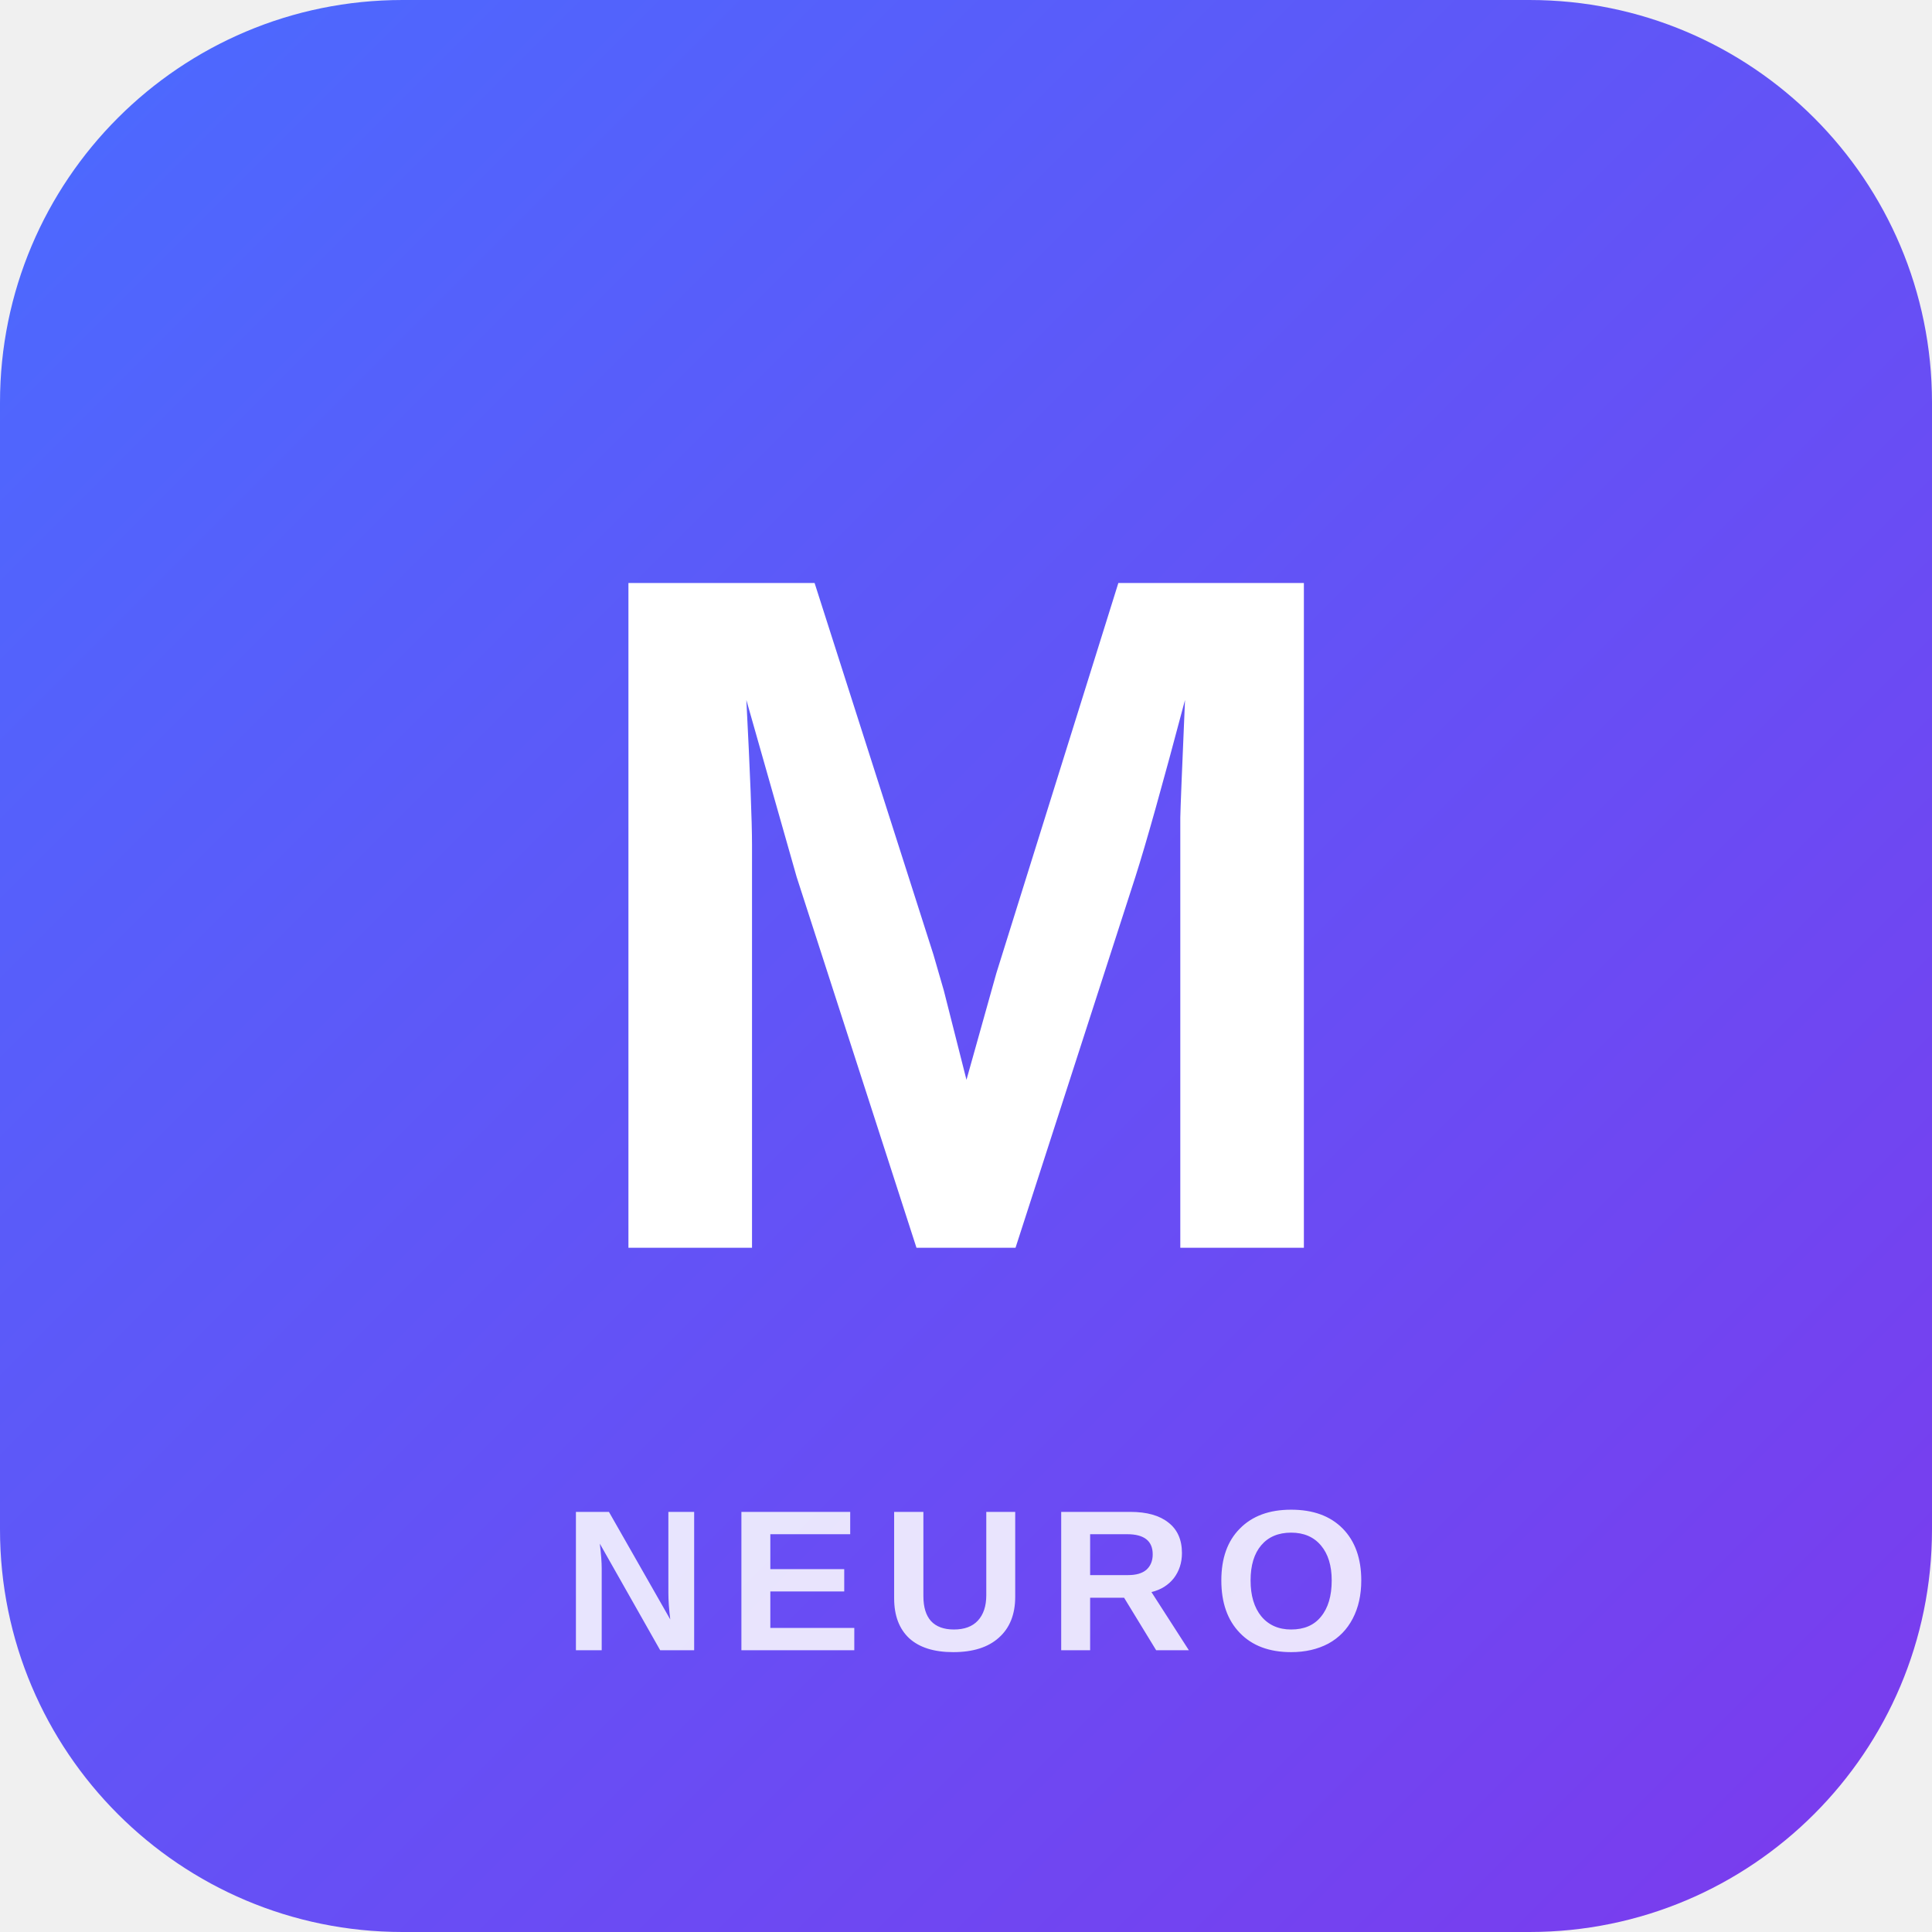
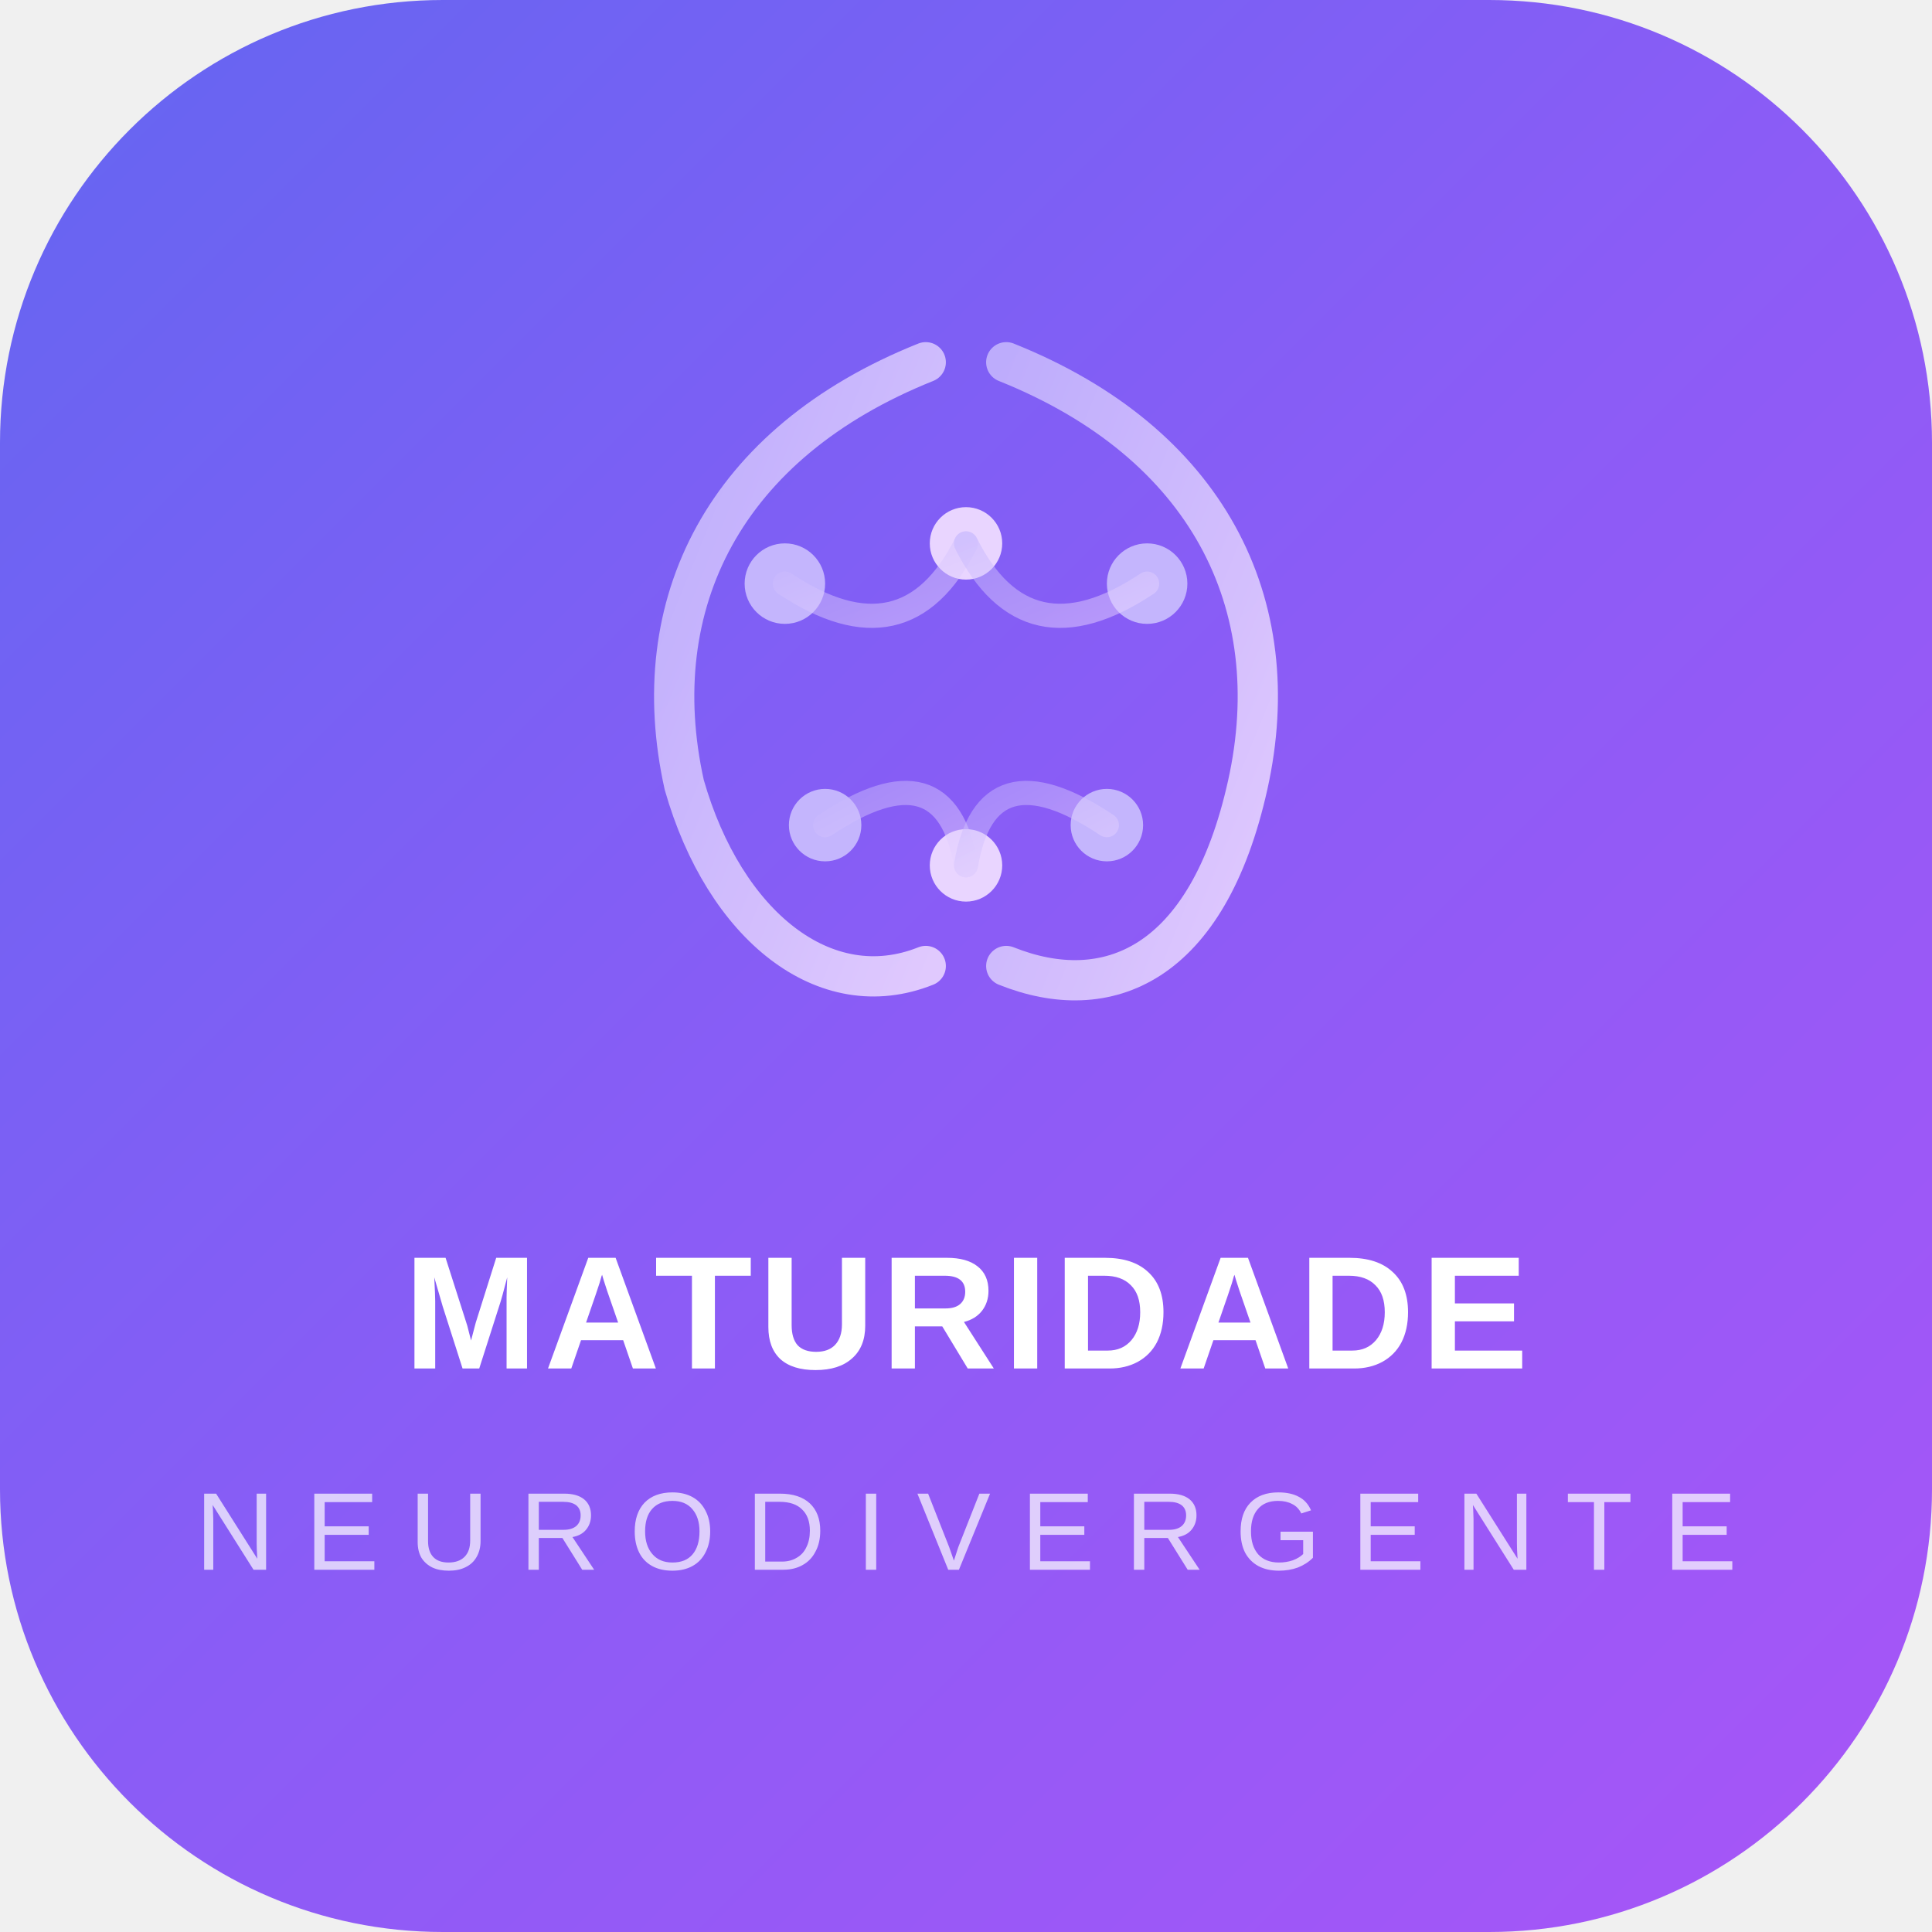
<svg xmlns="http://www.w3.org/2000/svg" width="96" height="96" viewBox="0 0 96 96">
  <defs>
    <linearGradient id="bg" x1="0%" y1="0%" x2="100%" y2="100%">
-       <stop offset="0%" style="stop-color:#4a6bff" />
-       <stop offset="100%" style="stop-color:#7c3aed" />
+       <stop offset="0%" style="stop-color:#6366f1" />
+       <stop offset="50%" style="stop-color:#8b5cf6" />
+       <stop offset="100%" style="stop-color:#a855f7" />
+     </linearGradient>
+     <linearGradient id="brain" x1="0%" y1="0%" x2="100%" y2="100%">
+       <stop offset="0%" style="stop-color:#c4b5fd" />
+       <stop offset="100%" style="stop-color:#e9d5ff" />
    </linearGradient>
  </defs>
-   <rect width="96" height="96" rx="20" fill="url(#bg)" />
-   <text x="48" y="62" font-family="Arial, sans-serif" font-size="48" font-weight="900" fill="white" text-anchor="middle" letter-spacing="-2">M</text>
-   <text x="48" y="82" font-family="Arial, sans-serif" font-size="10" font-weight="700" fill="rgba(255,255,255,0.85)" text-anchor="middle" letter-spacing="1">NEURO</text>
+   <rect width="96" height="96" rx="22" fill="url(#bg)" />
+   <g transform="translate(48, 34)" fill="none" stroke="url(#brain)" stroke-width="2" stroke-linecap="round">
+     <path d="M-2,-16 C-12,-12 -16,-4 -14,5 C-12,12 -7,16 -2,14" opacity="0.9" />
+     <path d="M2,-16 C12,-12 16,-4 14,5 C12,14 7,16 2,14" opacity="0.9" />
+     <path d="M0,-12 L0,12" stroke-width="1.2" opacity="0.4" />
+     <circle cx="-9" cy="-5" r="2" fill="#c4b5fd" stroke="none" />
+     <circle cx="9" cy="-5" r="2" fill="#c4b5fd" stroke="none" />
+     <circle cx="-7" cy="7" r="1.8" fill="#c4b5fd" stroke="none" />
+     <circle cx="7" cy="7" r="1.8" fill="#c4b5fd" stroke="none" />
+     <circle cx="0" cy="-7" r="1.8" fill="#e9d5ff" stroke="none" />
+     <circle cx="0" cy="9" r="1.8" fill="#e9d5ff" stroke="none" />
+     <path d="M-9,-5 Q-3,-1 0,-7" stroke-width="1.2" opacity="0.5" />
+     <path d="M9,-5 Q3,-1 0,-7" stroke-width="1.2" opacity="0.5" />
+     <path d="M-7,7 Q-1,3 0,9" stroke-width="1.2" opacity="0.5" />
+     <path d="M7,7 Q1,3 0,9" stroke-width="1.2" opacity="0.5" />
+   </g>
+   <text x="48" y="68" font-family="'Segoe UI', Arial, sans-serif" font-size="8" font-weight="700" fill="white" text-anchor="middle" letter-spacing="0.3">MATURIDADE</text>
+   <text x="48" y="78" font-family="'Segoe UI', Arial, sans-serif" font-size="5.5" font-weight="500" fill="rgba(255,255,255,0.7)" text-anchor="middle" letter-spacing="1.5">NEURODIVERGENTE</text>
</svg>
